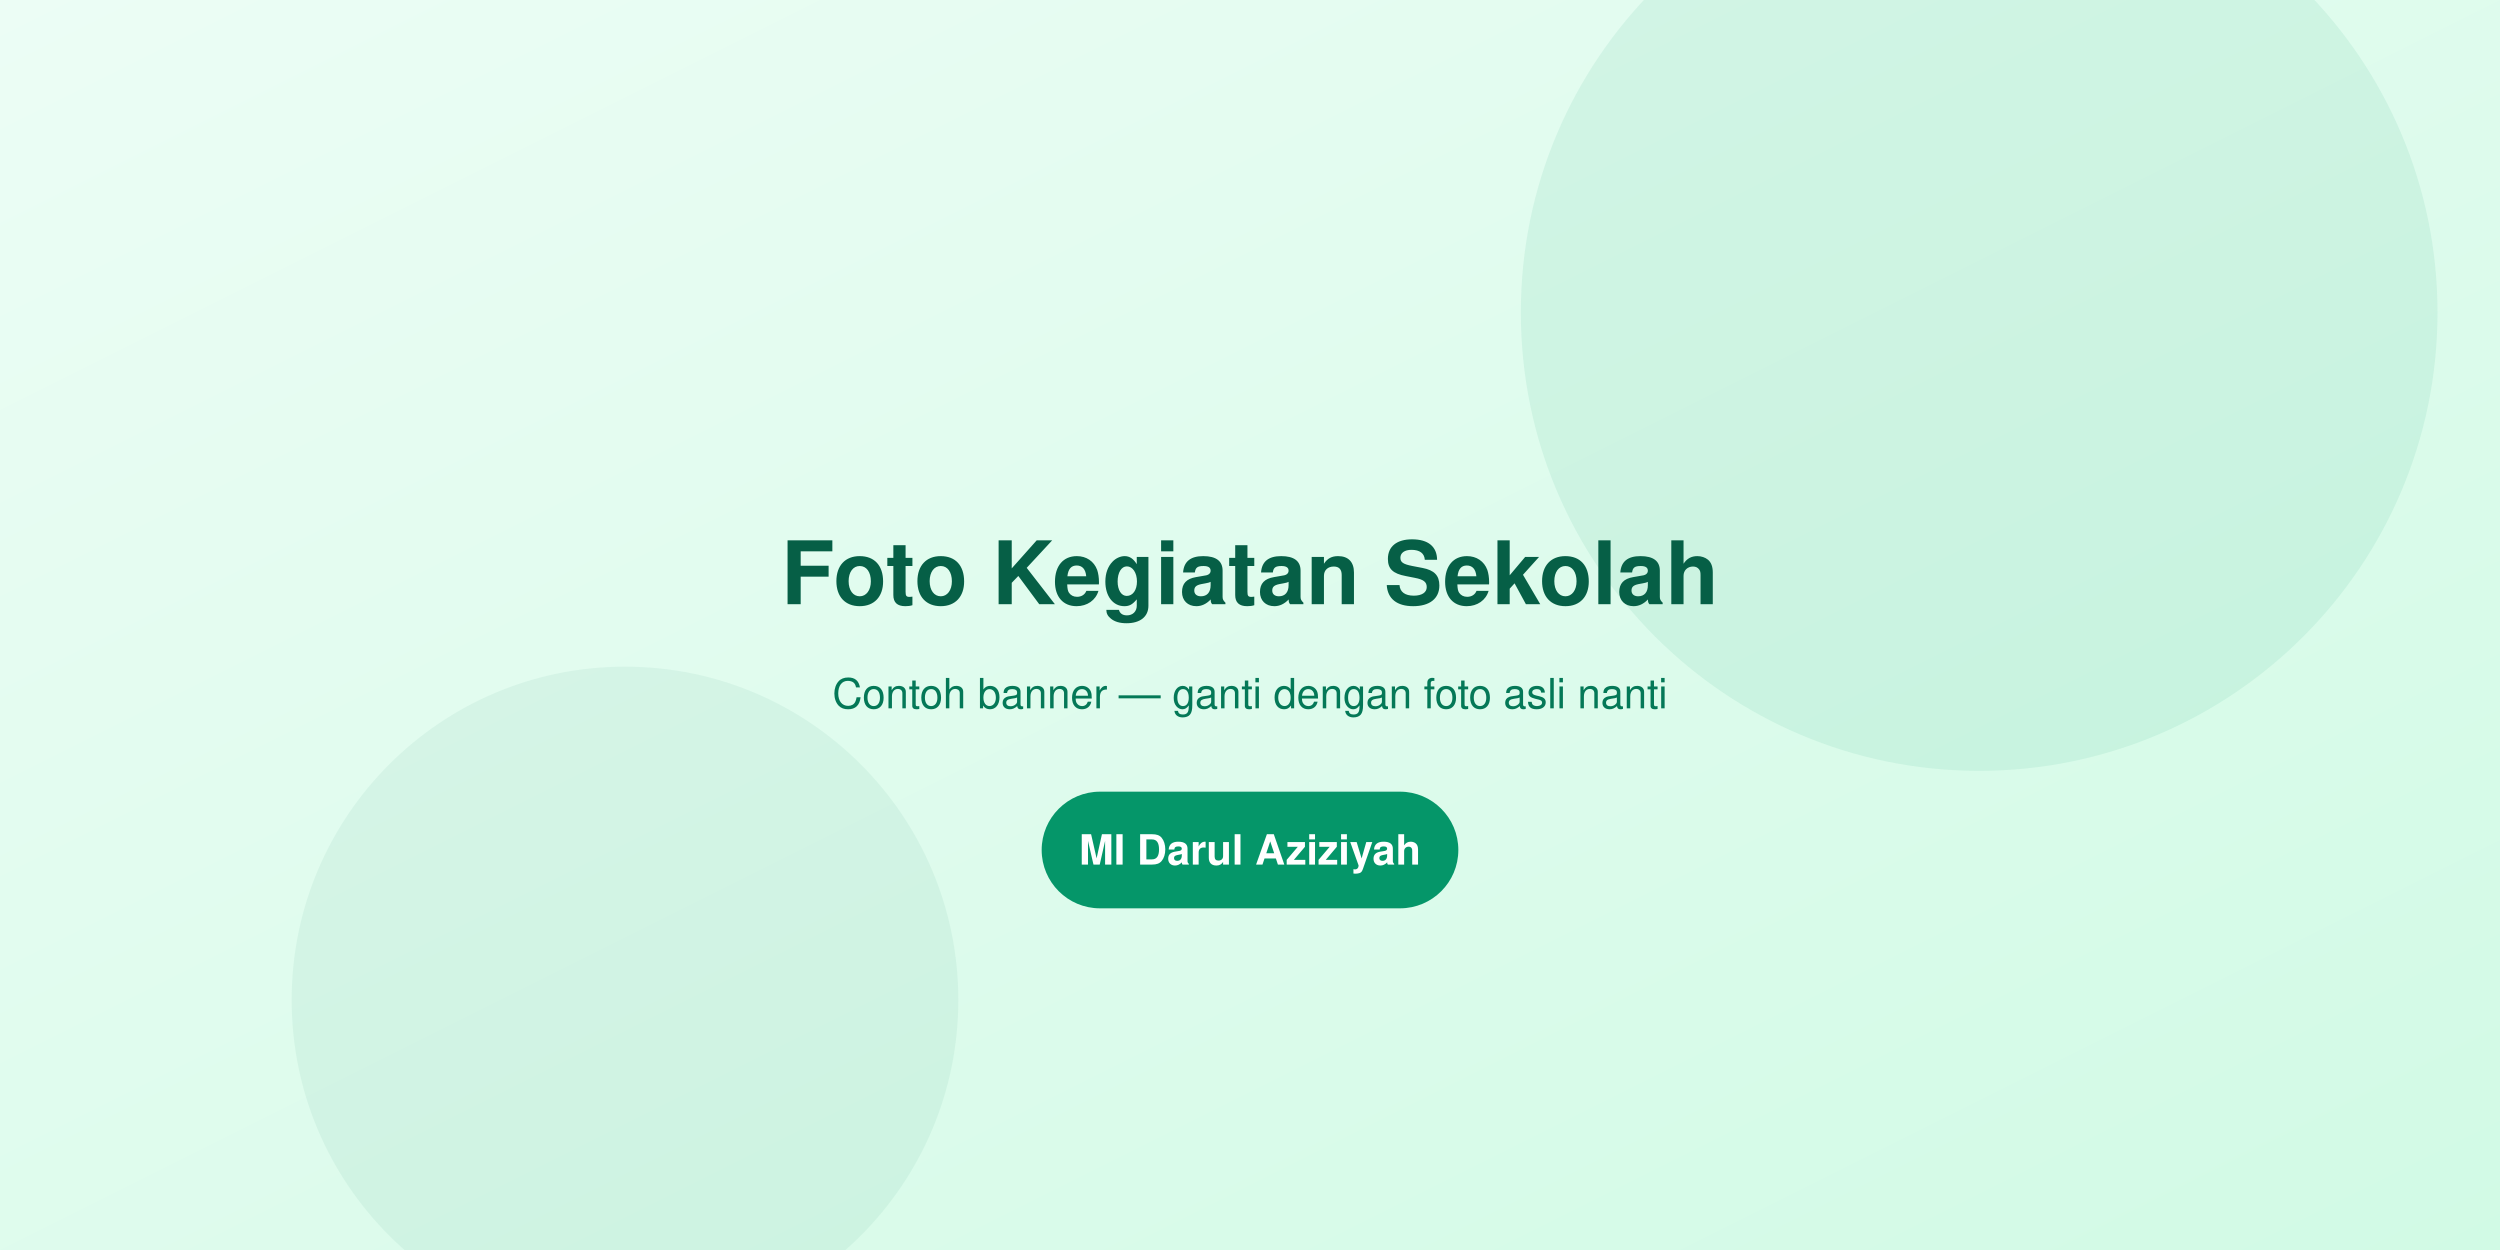
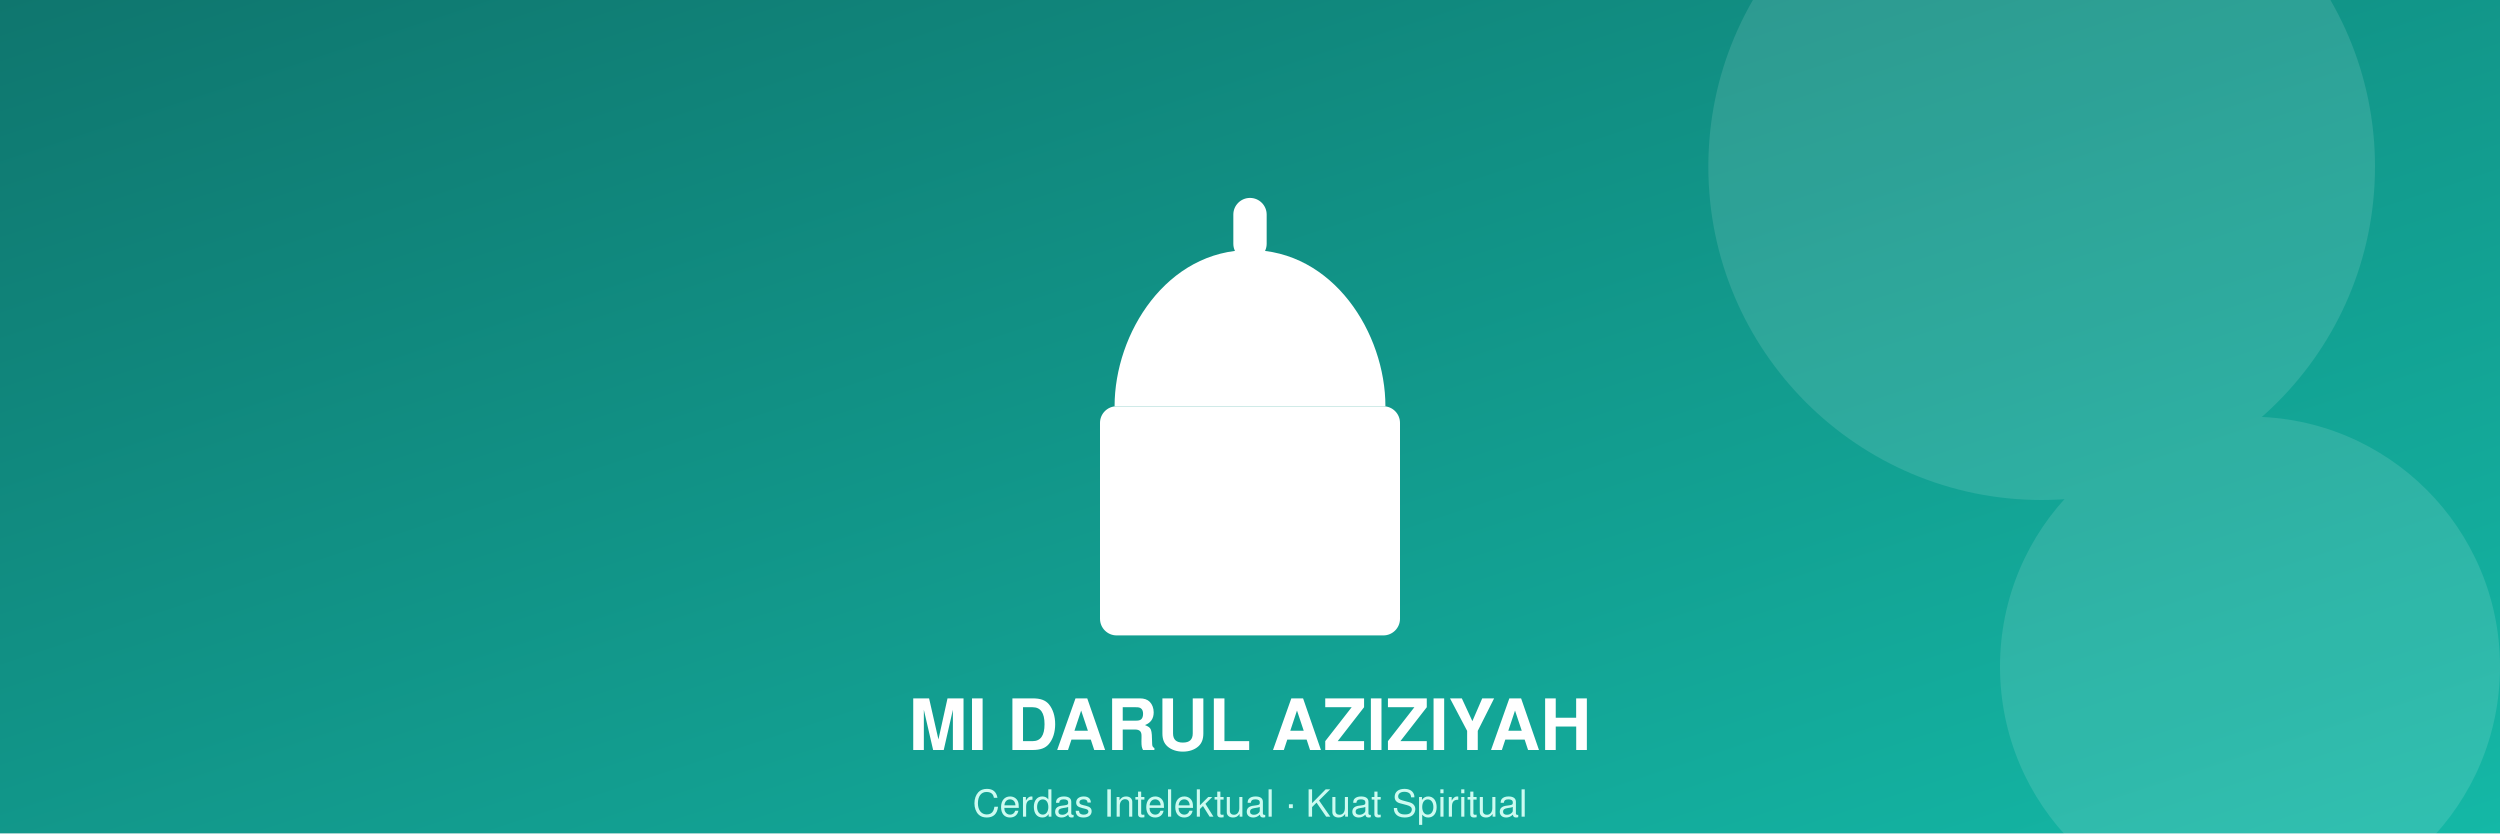
- <svg xmlns="http://www.w3.org/2000/svg" width="1200" height="600" viewBox="0 0 1200 600">
+ <svg xmlns="http://www.w3.org/2000/svg" viewBox="0 0 1200 400" width="1200" height="400">
  <defs>
-     <linearGradient id="bg" x1="0" y1="0" x2="1" y2="1">
-       <stop offset="0" stop-color="#ecfdf5" />
-       <stop offset="1" stop-color="#d1fae5" />
+     <linearGradient id="g" x1="0" y1="0" x2="1" y2="1">
+       <stop offset="0" stop-color="#0f766e" />
+       <stop offset="1" stop-color="#14b8a6" />
    </linearGradient>
  </defs>
-   <rect width="1200" height="600" fill="url(#bg)" />
-   <circle cx="950" cy="150" r="220" fill="#059669" opacity="0.08" />
-   <circle cx="300" cy="480" r="160" fill="#047857" opacity="0.06" />
-   <text x="600" y="290" font-family="-apple-system, Helvetica, Arial, sans-serif" font-size="42" font-weight="700" fill="#065f46" text-anchor="middle">Foto Kegiatan Sekolah</text>
-   <text x="600" y="340" font-family="-apple-system, Helvetica, Arial, sans-serif" font-size="20" font-weight="400" fill="#047857" text-anchor="middle">Contoh banner — ganti dengan foto asli nanti</text>
-   <rect x="500" y="380" width="200" height="56" rx="28" fill="#059669" />
-   <text x="600" y="415" font-family="-apple-system, Helvetica, Arial, sans-serif" font-size="20" font-weight="600" fill="#ffffff" text-anchor="middle">MI Darul Aziziyah</text>
+   <rect width="1200" height="400" fill="url(#g)" />
+   <g fill="#ffffff" opacity="0.12">
+     <circle cx="980" cy="80" r="160" />
+     <circle cx="1080" cy="320" r="120" />
+   </g>
+   <g fill="#ffffff">
+     <path d="M600 120 C560 120 535 160 535 195 L665 195 C665 160 640 120 600 120 Z" />
+     <rect x="592" y="95" width="16" height="30" rx="8" />
+     <rect x="528" y="195" width="144" height="110" rx="8" />
+   </g>
+   <text x="600" y="360" font-family="Helvetica, Arial, sans-serif" font-size="34" font-weight="700" fill="#ffffff" text-anchor="middle">MI DARUL AZIZIYAH</text>
+   <text x="600" y="392" font-family="Helvetica, Arial, sans-serif" font-size="18" fill="#ccfbf1" text-anchor="middle">Cerdas Intelektual · Kuat Spiritual</text>
</svg>
